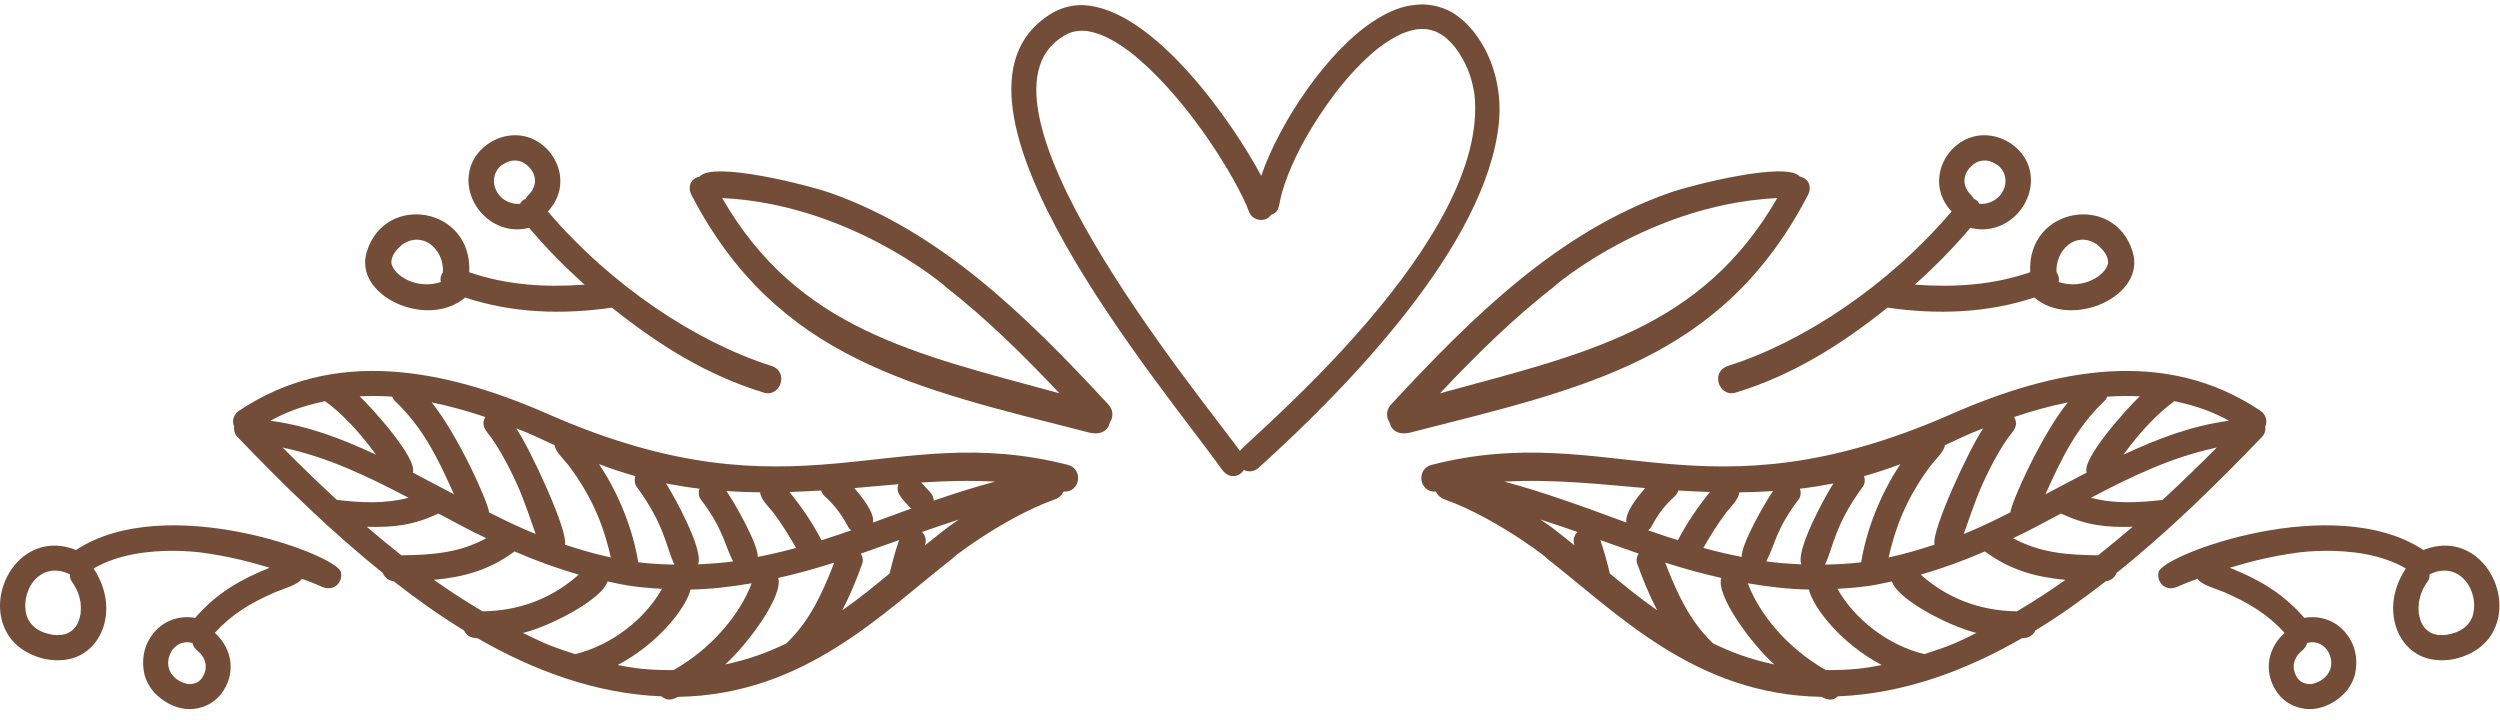
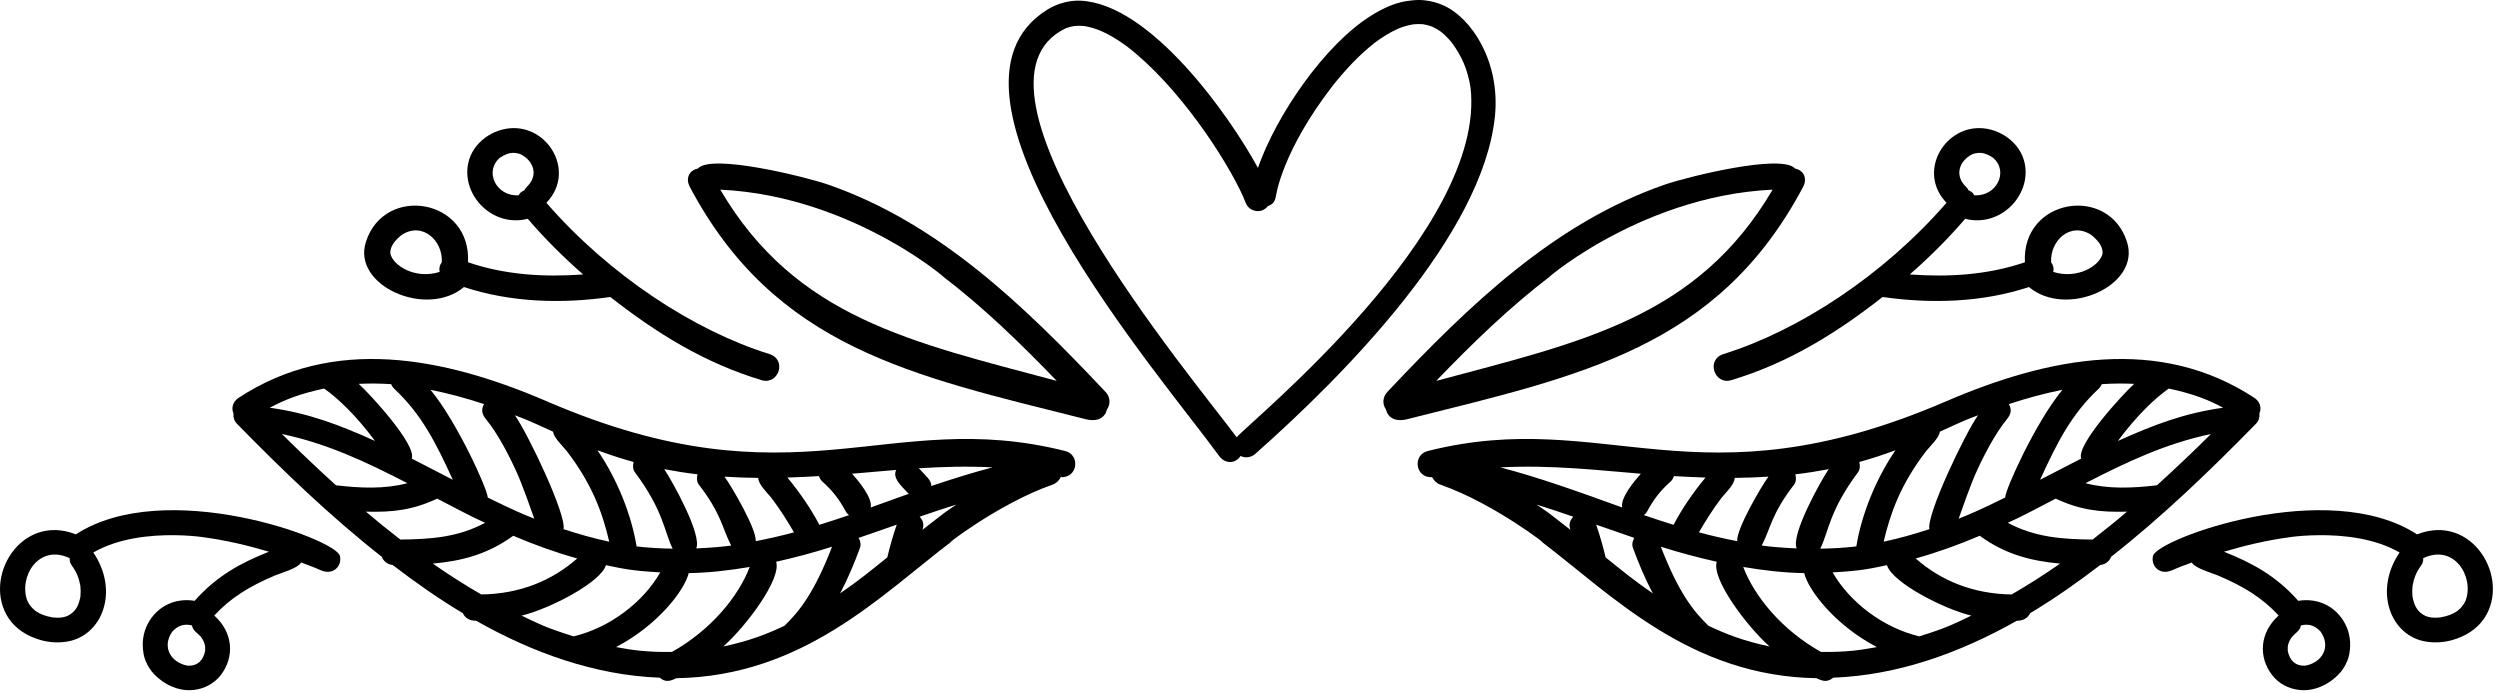
- <svg xmlns="http://www.w3.org/2000/svg" width="191" height="55" viewBox="0 0 191 55" fill="none">
-   <path d="M98.567 12.959C98.583 12.926 98.596 12.89 98.611 12.854C98.6 12.878 98.578 12.935 98.567 12.959Z" fill="#734D37" />
-   <path d="M94.727 34.443C91.571 30.09 72.462 7.002 81.651 2.538C82.134 2.363 82.451 2.318 83.041 2.368C83.891 2.512 84.858 2.862 86.334 3.967C90.269 7.04 93.925 12.724 95.234 15.696C95.413 16.107 95.458 16.442 95.844 16.668C96.074 16.804 96.361 16.846 96.615 16.772C96.815 16.719 96.986 16.579 97.123 16.412C97.621 16.235 97.682 15.932 97.763 15.502C97.763 15.502 98.245 12.102 102.049 7.074C103.013 5.831 104.077 4.656 105.306 3.672C105.882 3.236 106.49 2.847 107.15 2.551C107.517 2.408 107.886 2.296 108.273 2.235C108.519 2.212 108.762 2.21 109.006 2.228C109.246 2.268 109.477 2.331 109.701 2.415C109.943 2.528 110.171 2.666 110.39 2.823C110.675 3.063 110.935 3.33 111.173 3.62C111.985 4.72 112.427 5.78 112.645 7.182C113.878 18.234 95.886 33.11 94.727 34.443ZM110.551 0.751C110.089 0.547 109.635 0.423 109.135 0.366C108.986 0.347 108.838 0.339 108.691 0.339C108.367 0.339 108.043 0.378 107.713 0.428C106.775 0.579 105.875 1.027 105.078 1.527C101.481 3.784 97.764 9.324 96.356 13.435C94.184 9.356 88.126 0.627 82.757 0.392C81.873 0.358 80.974 0.62 80.226 1.091C70.043 7.519 89.054 29.814 93.37 35.887C93.857 36.574 94.655 36.499 95.03 35.904C95.397 36.092 95.841 36.027 96.155 35.74C103.087 29.49 113.566 18.655 114.51 9.428C114.939 5.179 112.742 1.738 110.551 0.751Z" fill="#734D37" />
-   <path d="M68.87 36.692C68.099 37.462 68.987 38.176 69.698 38.952C70.494 39.831 71.972 38.609 71.056 37.599C70.78 37.296 70.504 36.993 70.228 36.692C69.875 36.303 69.23 36.332 68.87 36.692C82.203 36.692 55.536 36.692 68.87 36.692Z" fill="#734D37" />
-   <path d="M55.174 15.132C65.731 15.632 73.459 22.952 72.126 21.82C75.323 24.294 78.188 27.134 80.943 30.048C69.828 27.016 60.948 25.144 55.174 15.132ZM84.688 30.914C78.351 24.064 71.848 17.708 63.428 14.736C61.762 14.147 54.462 12.29 53.452 13.49C52.716 13.638 52.54 14.336 52.819 14.878C59.364 27.486 69.894 29.64 83.022 33C84.062 33.304 84.615 32.935 84.787 32.31C84.79 32.299 84.787 32.29 84.79 32.28C85.086 31.86 85.047 31.299 84.688 30.914Z" fill="#734D37" />
-   <path d="M72.182 21.866C72.214 21.888 72.246 21.914 72.277 21.936C72.241 21.908 72.222 21.894 72.182 21.866Z" fill="#734D37" />
-   <path d="M70.663 41.666C70.786 41.297 70.744 40.967 70.443 40.642C71.376 40.312 72.316 39.998 73.259 39.695C72.272 40.388 72.834 39.939 70.663 41.666ZM64.351 46.624C64.943 45.483 65.438 44.285 65.871 43.079C65.967 42.812 65.91 42.529 65.767 42.296C66.743 41.956 67.718 41.612 68.691 41.263C68.404 42.102 68.167 42.951 67.967 43.815C66.634 44.906 65.843 45.575 64.351 46.624ZM55.407 50.764C57.202 49.136 59.866 45.489 59.454 44.156C60.899 43.827 62.326 43.438 63.734 42.983C62.374 46.583 61.218 48.043 60.087 49.15C58.752 49.795 57.43 50.324 55.407 50.764ZM47.19 50.811C50.398 49.108 52.452 46.353 52.754 45.043C54.358 45.011 55.8 44.837 57.426 44.563C56.567 46.867 54.444 49.502 51.464 51.192C49.515 51.212 48.423 51.047 47.19 50.811ZM39.955 48.358C42.148 47.812 46.028 45.755 46.414 44.422C47.675 44.683 48.259 44.853 50.578 44.986C49.251 47.334 46.703 49.303 43.936 49.976C41.662 49.244 41.288 49.002 39.955 48.358ZM33.154 44.3C35.348 44.096 37.334 43.596 39.312 42.128C40.908 42.824 42.543 43.424 44.215 43.899C42.287 45.627 39.822 46.668 36.863 46.706C35.594 45.956 34.356 45.156 33.154 44.3ZM21.595 34.192C25.067 34.934 28.038 36.367 31.208 38.027C29.454 38.499 27.61 38.415 25.735 38.191C24.324 36.889 22.947 35.555 21.595 34.192ZM29.962 30.304C30.01 30.431 30.082 30.547 30.184 30.645C32.299 32.657 33.391 34.883 34.686 37.761C33.64 37.206 32.591 36.654 31.539 36.108C31.93 35.033 28.336 31.072 27.478 30.279C28.306 30.24 29.135 30.247 29.962 30.304ZM37.362 39.147C37.354 38.515 35.028 33.273 32.975 30.741C34.366 31.027 35.732 31.405 37.078 31.859C36.83 32.303 36.923 32.65 37.228 33.04C38.144 34.16 39.122 36.096 39.718 37.498C39.647 37.344 40.002 38.104 40.924 40.795C40.151 40.484 39.319 40.133 37.362 39.147ZM20.666 32.142C21.834 31.504 22.971 31.051 24.83 30.647C25.888 31.401 27.303 32.773 28.726 34.735C26.014 33.486 23.631 32.559 20.666 32.142ZM30.663 42.424C29.77 41.714 28.886 40.993 28.024 40.248C30.08 40.306 31.606 40.128 33.49 39.232C36.851 41.024 36.25 40.671 37.156 41.117C35.102 42.244 33.008 42.401 30.663 42.424ZM42.367 34.011C42.422 34.487 43.043 35.059 43.428 35.541C45.387 38.147 46.167 40.406 46.668 42.59C45.482 42.335 44.315 41.996 43.163 41.612C43.41 40.51 40.47 34.228 39.442 32.73C40.324 33.084 40.011 32.912 42.367 34.011ZM48.763 42.959C48.378 40.547 47.314 37.766 45.766 35.459C46.676 35.803 47.599 36.112 48.538 36.376C48.458 36.63 48.479 36.968 48.63 37.171C50.832 40.172 50.878 41.803 51.524 43.136C50.595 43.117 49.694 43.071 48.763 42.959ZM53.435 37.336C53.351 37.593 53.374 37.931 53.524 38.132C55.298 40.469 55.316 41.556 56.01 42.891C55.496 42.967 54.528 43.064 53.331 43.115C53.794 42.066 51.511 37.892 50.882 36.934C51.728 37.097 52.579 37.236 53.435 37.336ZM62.762 41.273C62.083 39.958 61.247 38.733 60.315 37.588C61.123 37.563 61.93 37.524 62.736 37.475C62.784 37.628 62.856 37.773 62.98 37.888C63.788 38.631 64.271 39.26 64.787 40.232C64.848 40.348 64.938 40.44 65.035 40.517C64.282 40.784 63.523 41.032 62.762 41.273ZM57.888 42.55C57.962 41.628 56.087 38.347 55.498 37.517C56.358 37.572 57.219 37.608 58.079 37.616C58.103 38.136 58.712 38.704 59.078 39.159C59.727 40.022 60.287 40.929 60.82 41.861C59.852 42.128 58.874 42.355 57.888 42.55ZM76.031 36.795C73.124 37.568 70.235 38.617 66.699 39.922C66.843 39.166 65.771 37.868 65.27 37.289C68.451 37.026 72.131 36.586 76.031 36.795ZM81.602 35.52C67.947 32.02 61.008 40.031 41.919 31.656C33.95 28.157 25.522 26.511 18.258 31.384C17.859 31.654 17.688 32.142 17.887 32.588C17.855 32.868 17.931 33.159 18.138 33.379C21.65 37.032 25.284 40.602 29.244 43.768C29.374 44.117 29.694 44.37 30.075 44.408C31.83 45.771 33.514 46.984 35.451 48.168C35.622 48.531 35.936 48.751 36.48 48.761C40.794 51.247 45.552 53.008 50.536 53.199C50.983 53.584 51.343 53.468 51.806 53.239C61.53 53.078 67.476 46.766 72.928 42.545C72.003 43.203 76.386 39.648 80.6 38.15C80.9 38.045 81.128 37.827 81.252 37.559C82.563 37.632 82.766 35.828 81.602 35.52Z" fill="#734D37" />
-   <path d="M39.64 37.316C39.652 37.346 39.664 37.376 39.678 37.406C39.639 37.312 39.64 37.316 39.64 37.316Z" fill="#734D37" />
-   <path d="M30.776 18.655C32.391 17.602 33.943 19.147 33.84 20.798C33.666 21.036 33.624 21.274 33.676 21.548C31.83 22.148 30.102 21.072 29.899 20.111C29.869 19.507 30.312 19.043 30.776 18.655ZM38.286 12.648C38.928 12.214 39.346 12.187 39.867 12.363C40.903 12.888 41.263 14.044 40.349 14.92C40.269 14.996 40.21 15.088 40.164 15.184C39.877 15.304 39.828 15.416 39.73 15.571C38.025 15.69 37.062 13.718 38.286 12.648ZM35.538 22.728C39.142 23.935 43.02 24.047 46.75 23.504C50.297 26.335 53.98 28.662 58.355 29.996C59.63 30.382 60.319 28.387 58.918 27.95C53.182 26.13 46.681 21.82 41.854 16.155C44.053 13.831 42.141 10.331 39.356 10.331C37.8 10.331 36.202 11.438 35.864 13.071C35.344 15.579 37.74 18.108 40.425 17.404C41.73 18.955 43.154 20.396 44.667 21.746C41.662 21.97 38.698 21.783 35.85 20.798C36.105 15.815 29.431 14.712 28.03 19.208C26.941 22.611 32.663 25.194 35.538 22.728Z" fill="#734D37" />
-   <path d="M15.774 42.271C15.77 42.27 15.764 42.27 15.759 42.268C15.64 42.255 15.662 42.259 15.774 42.271Z" fill="#734D37" />
-   <path d="M14.35 52.26C13.06 51.996 12.394 50.796 13.19 49.618C13.604 49.146 14.076 48.964 14.706 49.123C14.779 49.546 15.091 49.667 15.393 50.016C15.598 50.318 15.654 50.459 15.714 50.762C15.72 50.878 15.72 50.992 15.714 51.107C15.565 51.858 15.126 52.31 14.35 52.26ZM5.151 48.391C4.826 48.507 4.606 48.554 4.034 48.499C3.397 48.38 3.087 48.239 2.73 48C2.418 47.739 2.281 47.571 2.097 47.207C1.401 45.328 2.975 42.722 5.34 43.882C5.326 44.068 5.366 44.256 5.479 44.415C5.882 44.984 6.046 45.416 6.157 46.038C6.186 46.319 6.187 46.596 6.16 46.878C6.023 47.59 5.801 48.067 5.151 48.391ZM5.809 42.019C1.586 40.327 -1.375 45.436 0.655 48.555C1.234 49.44 2.15 49.992 3.146 50.274C3.78 50.451 4.452 50.492 5.103 50.388C7.821 49.967 9.169 46.464 7.149 43.434C10.987 41.166 17.03 42.499 15.559 42.24C17.271 42.474 18.954 42.872 20.601 43.374C18.5 44.226 16.64 45.215 14.909 47.204C13.377 46.946 12.007 47.664 11.325 48.99C11.147 49.327 11.033 49.692 10.975 50.062C10.907 50.504 10.928 50.895 10.996 51.332C11.054 51.712 11.226 52.088 11.418 52.416C11.647 52.807 11.975 53.124 12.335 53.4C13.033 53.936 13.944 54.266 14.835 54.156C15.647 54.062 16.387 53.671 16.892 53.02C18 51.584 17.855 49.662 16.413 48.35C17.674 46.966 19.076 46.083 21.067 45.224C21.559 45.023 22.808 44.659 23.044 44.242C23.05 44.234 23.05 44.223 23.055 44.214C23.741 44.476 23.81 44.479 24.559 44.814C25.563 45.266 26.229 44.434 26.034 43.683C25.639 42.35 12.652 37.503 5.809 42.019Z" fill="#734D37" />
-   <path d="M110.014 30.048C112.767 27.134 115.634 24.294 118.831 21.82C117.497 22.952 125.225 15.632 135.783 15.132C130.009 25.144 121.129 27.016 110.014 30.048ZM106.167 32.28C106.17 32.29 106.166 32.299 106.169 32.31C106.342 32.935 106.895 33.304 107.934 33C121.063 29.64 131.593 27.486 138.138 14.878C138.417 14.336 138.241 13.638 137.505 13.49C136.494 12.29 129.195 14.147 127.53 14.736C119.107 17.708 112.605 24.064 106.267 30.914C105.91 31.299 105.871 31.86 106.167 32.28Z" fill="#734D37" />
-   <path d="M118.774 21.866C118.743 21.888 118.711 21.914 118.68 21.936C118.716 21.908 118.735 21.894 118.774 21.866Z" fill="#734D37" />
-   <path d="M117.698 39.695C118.64 39.998 119.58 40.312 120.514 40.642C120.212 40.967 120.17 41.297 120.294 41.666C118.123 39.939 118.684 40.388 117.698 39.695ZM122.99 43.815C122.79 42.951 122.551 42.102 122.266 41.263C123.239 41.612 124.214 41.956 125.19 42.296C125.046 42.529 124.988 42.812 125.086 43.079C125.519 44.285 126.014 45.483 126.606 46.624C125.114 45.575 124.323 44.906 122.99 43.815ZM130.87 49.15C129.74 48.043 128.583 46.583 127.222 42.983C128.631 43.438 130.056 43.827 131.503 44.156C131.091 45.489 133.756 49.136 135.548 50.764C133.527 50.324 132.203 49.795 130.87 49.15ZM139.492 51.192C136.512 49.502 134.39 46.867 133.532 44.563C135.156 44.837 136.598 45.011 138.203 45.043C138.503 46.353 140.558 49.108 143.767 50.811C142.535 51.047 141.44 51.212 139.492 51.192ZM147.02 49.976C144.254 49.303 141.706 47.334 140.378 44.986C142.699 44.853 143.282 44.683 144.543 44.422C144.928 45.755 148.808 47.812 151 48.358C149.667 49.002 149.295 49.244 147.02 49.976ZM154.094 46.706C151.135 46.668 148.67 45.627 146.742 43.899C148.415 43.424 150.048 42.824 151.646 42.128C153.623 43.596 155.607 44.096 157.803 44.3C156.6 45.156 155.363 45.956 154.094 46.706ZM165.222 38.191C163.347 38.415 161.503 38.499 159.748 38.027C162.919 36.367 165.89 34.934 169.362 34.192C168.01 35.555 166.632 36.889 165.222 38.191ZM163.479 30.279C162.62 31.072 159.027 35.033 159.418 36.108C158.366 36.654 157.316 37.206 156.271 37.761C157.566 34.883 158.656 32.657 160.771 30.645C160.874 30.547 160.947 30.431 160.995 30.304C161.822 30.247 162.65 30.24 163.479 30.279ZM150.032 40.795C150.956 38.104 151.311 37.344 151.239 37.498C151.834 36.096 152.814 34.16 153.728 33.04C154.035 32.65 154.127 32.303 153.879 31.859C155.223 31.405 156.591 31.027 157.982 30.741C155.928 33.273 153.603 38.515 153.595 39.147C151.638 40.133 150.806 40.484 150.032 40.795ZM162.231 34.735C163.654 32.773 165.068 31.401 166.127 30.647C167.986 31.051 169.123 31.504 170.291 32.142C167.326 32.559 164.943 33.486 162.231 34.735ZM153.8 41.117C154.707 40.671 154.104 41.024 157.467 39.232C159.351 40.128 160.876 40.306 162.932 40.248C162.071 40.993 161.187 41.714 160.294 42.424C157.948 42.401 155.855 42.244 153.8 41.117ZM151.515 32.73C150.486 34.228 147.547 40.51 147.794 41.612C146.642 41.996 145.475 42.335 144.288 42.59C144.79 40.406 145.57 38.147 147.528 35.541C147.915 35.059 148.535 34.487 148.591 34.011C150.944 32.912 150.632 33.084 151.515 32.73ZM139.432 43.136C140.079 41.803 140.124 40.172 142.327 37.171C142.479 36.968 142.499 36.63 142.419 36.376C143.358 36.112 144.28 35.803 145.191 35.459C143.644 37.766 142.579 40.547 142.194 42.959C141.263 43.071 140.362 43.117 139.432 43.136ZM140.075 36.934C139.446 37.892 137.162 42.066 137.626 43.115C136.428 43.064 135.46 42.967 134.946 42.891C135.64 41.556 135.659 40.469 137.432 38.132C137.583 37.931 137.606 37.593 137.522 37.336C138.378 37.236 139.23 37.097 140.075 36.934ZM125.922 40.517C126.019 40.44 126.107 40.348 126.17 40.232C126.686 39.26 127.168 38.631 127.978 37.888C128.1 37.773 128.174 37.628 128.22 37.475C129.027 37.524 129.834 37.563 130.642 37.588C129.71 38.733 128.874 39.958 128.195 41.273C127.434 41.032 126.675 40.784 125.922 40.517ZM130.136 41.861C130.668 40.929 131.23 40.022 131.878 39.159C132.244 38.704 132.854 38.136 132.878 37.616C133.738 37.608 134.599 37.572 135.46 37.517C134.87 38.347 132.995 41.628 133.068 42.55C132.083 42.355 131.104 42.128 130.136 41.861ZM125.687 37.289C125.186 37.868 124.112 39.166 124.258 39.922C120.722 38.617 117.831 37.568 114.924 36.795C118.826 36.586 122.507 37.026 125.687 37.289ZM109.703 37.559C109.827 37.827 110.056 38.045 110.356 38.15C114.571 39.648 118.954 43.203 118.028 42.545C123.48 46.766 129.427 53.078 139.15 53.239C139.614 53.468 139.974 53.584 140.42 53.199C145.404 53.008 150.163 51.247 154.476 48.761C155.02 48.751 155.335 48.531 155.506 48.168C157.443 46.984 159.127 45.771 160.882 44.408C161.263 44.37 161.583 44.117 161.711 43.768C165.672 40.602 169.307 37.032 172.819 33.379C173.026 33.159 173.102 32.868 173.07 32.588C173.267 32.142 173.098 31.654 172.7 31.384C165.435 26.511 157.007 28.157 149.038 31.656C129.948 40.031 123.01 32.02 109.356 35.52C108.191 35.828 108.394 37.632 109.703 37.559Z" fill="#734D37" />
-   <path d="M151.316 37.316C151.306 37.346 151.292 37.376 151.279 37.406C151.316 37.312 151.316 37.316 151.316 37.316Z" fill="#734D37" />
-   <path d="M161.058 20.111C160.855 21.072 159.127 22.148 157.28 21.548C157.332 21.274 157.291 21.036 157.118 20.798C157.015 19.147 158.566 17.602 160.18 18.655C160.646 19.043 161.089 19.507 161.058 20.111ZM151.226 15.571C151.129 15.416 151.081 15.304 150.793 15.184C150.747 15.088 150.689 14.996 150.607 14.92C149.694 14.044 150.053 12.888 151.091 12.363C151.61 12.187 152.029 12.214 152.671 12.648C153.895 13.718 152.931 15.69 151.226 15.571ZM162.926 19.208C161.526 14.712 154.853 15.815 155.107 20.798C152.258 21.783 149.295 21.97 146.29 21.746C147.803 20.396 149.226 18.955 150.534 17.404C153.217 18.108 155.613 15.579 155.091 13.071C154.757 11.438 153.155 10.331 151.601 10.331C148.815 10.331 146.905 13.831 149.102 16.155C144.277 21.82 137.774 26.13 132.038 27.95C130.638 28.387 131.327 30.382 132.601 29.996C136.978 28.662 140.659 26.335 144.206 23.504C147.937 24.047 151.815 23.935 155.419 22.728C158.294 25.194 164.017 22.611 162.926 19.208Z" fill="#734D37" />
-   <path d="M175.183 42.271C175.187 42.27 175.192 42.27 175.198 42.268C175.316 42.255 175.295 42.259 175.183 42.271Z" fill="#734D37" />
-   <path d="M175.243 51.107C175.236 50.992 175.236 50.878 175.243 50.762C175.304 50.459 175.359 50.318 175.564 50.016C175.866 49.667 176.178 49.546 176.251 49.123C176.879 48.964 177.352 49.146 177.767 49.618C178.563 50.796 177.896 51.996 176.607 52.26C175.831 52.31 175.391 51.858 175.243 51.107ZM184.796 46.878C184.768 46.596 184.77 46.319 184.8 46.038C184.911 45.416 185.075 44.984 185.479 44.415C185.591 44.256 185.632 44.068 185.616 43.882C187.982 42.722 189.556 45.328 188.86 47.207C188.676 47.571 188.539 47.739 188.226 48C187.87 48.239 187.56 48.38 186.924 48.499C186.351 48.554 186.131 48.507 185.806 48.391C185.155 48.067 184.932 47.59 184.796 46.878ZM164.924 43.683C164.728 44.434 165.394 45.266 166.398 44.814C167.147 44.479 167.215 44.476 167.902 44.214C167.907 44.223 167.907 44.234 167.912 44.242C168.148 44.659 169.398 45.023 169.89 45.224C171.879 46.083 173.283 46.966 174.544 48.35C173.1 49.662 172.956 51.584 174.064 53.02C174.57 53.671 175.31 54.062 176.122 54.156C177.012 54.266 177.924 53.936 178.622 53.4C178.98 53.124 179.31 52.807 179.538 52.416C179.731 52.088 179.903 51.712 179.96 51.332C180.028 50.895 180.048 50.504 179.98 50.062C179.924 49.692 179.81 49.327 179.632 48.99C178.95 47.664 177.58 46.946 176.047 47.204C174.316 45.215 172.456 44.226 170.356 43.374C172.003 42.872 173.686 42.474 175.398 42.24C173.926 42.499 179.971 41.166 183.808 43.434C181.788 46.464 183.136 49.967 185.854 50.388C186.504 50.492 187.176 50.451 187.812 50.274C188.807 49.992 189.723 49.44 190.302 48.555C192.331 45.436 189.371 40.327 185.148 42.019C178.304 37.503 165.318 42.35 164.924 43.683Z" fill="#734D37" />
+ <svg xmlns="http://www.w3.org/2000/svg" width="195" height="54" viewBox="0 0 195 54" fill="none">
+   <path d="M100.369 12.62C100.385 12.587 100.398 12.551 100.413 12.515C100.402 12.539 100.379 12.596 100.369 12.62Z" fill="black" />
+   <path d="M96.459 34.104C93.245 29.75 73.786 6.662 83.144 2.198C83.635 2.024 83.958 1.978 84.558 2.029C85.425 2.173 86.409 2.522 87.912 3.628C91.919 6.701 95.641 12.385 96.975 15.357C97.157 15.768 97.203 16.102 97.596 16.329C97.83 16.465 98.122 16.506 98.381 16.433C98.585 16.38 98.759 16.24 98.898 16.073C99.405 15.896 99.467 15.593 99.55 15.162C99.55 15.162 100.04 11.762 103.914 6.734C104.895 5.492 105.979 4.317 107.231 3.333C107.817 2.897 108.436 2.508 109.108 2.212C109.482 2.069 109.858 1.957 110.252 1.896C110.503 1.873 110.75 1.87 110.998 1.889C111.243 1.929 111.478 1.992 111.706 2.076C111.953 2.189 112.185 2.326 112.408 2.484C112.698 2.724 112.963 2.99 113.205 3.281C114.031 4.381 114.482 5.441 114.703 6.842C115.959 17.894 97.639 32.77 96.459 34.104ZM112.572 0.412C112.101 0.208 111.639 0.084 111.13 0.026C110.978 0.008 110.827 -0 110.678 -0C110.348 -0 110.018 0.038 109.681 0.089C108.727 0.24 107.81 0.688 106.999 1.188C103.335 3.445 99.552 8.985 98.118 13.096C95.906 9.017 89.737 0.288 84.269 0.053C83.369 0.018 82.454 0.281 81.692 0.752C71.324 7.18 90.682 29.474 95.077 35.548C95.572 36.234 96.385 36.16 96.767 35.565C97.14 35.753 97.592 35.688 97.913 35.401C104.971 29.15 115.642 18.316 116.603 9.089C117.04 4.84 114.803 1.398 112.572 0.412Z" fill="black" />
+   <path d="M70.129 36.353C69.344 37.123 70.248 37.837 70.972 38.613C71.782 39.492 73.288 38.271 72.355 37.26C72.074 36.957 71.793 36.655 71.512 36.353C71.153 35.964 70.495 35.993 70.129 36.353C83.706 36.353 56.552 36.353 70.129 36.353Z" fill="black" />
+   <path d="M56.182 14.793C66.933 15.293 74.802 22.613 73.444 21.481C76.7 23.954 79.618 26.794 82.423 29.709C71.105 26.677 62.063 24.805 56.182 14.793ZM86.237 30.575C79.783 23.725 73.162 17.369 64.588 14.397C62.891 13.808 55.457 11.95 54.43 13.15C53.68 13.299 53.501 13.997 53.785 14.539C60.45 27.146 71.171 29.301 84.539 32.661C85.598 32.965 86.162 32.596 86.337 31.971C86.34 31.96 86.337 31.951 86.34 31.941C86.641 31.521 86.602 30.96 86.237 30.575Z" fill="black" />
+   <path d="M73.501 21.527C73.534 21.55 73.567 21.575 73.598 21.598C73.561 21.57 73.542 21.555 73.501 21.527Z" fill="black" />
+   <path d="M71.955 41.327C72.079 40.959 72.037 40.628 71.731 40.303C72.681 39.973 73.638 39.659 74.598 39.356C73.593 40.049 74.165 39.6 71.955 41.327ZM65.527 46.285C66.13 45.144 66.634 43.947 67.075 42.74C67.173 42.473 67.114 42.191 66.969 41.957C67.963 41.617 68.956 41.273 69.947 40.924C69.655 41.763 69.413 42.612 69.209 43.476C67.852 44.567 67.046 45.236 65.527 46.285ZM56.42 50.425C58.247 48.797 60.96 45.151 60.54 43.817C62.012 43.488 63.465 43.099 64.899 42.644C63.514 46.244 62.337 47.704 61.185 48.811C59.826 49.456 58.479 49.985 56.42 50.425ZM48.052 50.472C51.319 48.769 53.411 46.015 53.718 44.704C55.351 44.672 56.82 44.499 58.475 44.224C57.601 46.528 55.44 49.163 52.405 50.853C50.42 50.873 49.308 50.708 48.052 50.472ZM40.685 48.019C42.919 47.473 46.87 45.416 47.262 44.083C48.547 44.344 49.141 44.515 51.502 44.647C50.151 46.995 47.557 48.964 44.739 49.637C42.423 48.905 42.043 48.663 40.685 48.019ZM33.76 43.961C35.995 43.757 38.016 43.257 40.031 41.789C41.656 42.485 43.321 43.085 45.023 43.56C43.06 45.288 40.55 46.329 37.537 46.367C36.244 45.617 34.984 44.817 33.76 43.961ZM21.99 33.853C25.525 34.595 28.55 36.028 31.779 37.688C29.992 38.16 28.114 38.076 26.206 37.852C24.769 36.551 23.366 35.216 21.99 33.853ZM30.509 29.965C30.558 30.092 30.632 30.208 30.736 30.307C32.889 32.319 34.001 34.544 35.32 37.423C34.255 36.867 33.187 36.315 32.116 35.769C32.513 34.695 28.854 30.733 27.98 29.94C28.823 29.901 29.668 29.908 30.509 29.965ZM38.045 38.808C38.036 38.176 35.669 32.935 33.578 30.403C34.994 30.688 36.386 31.067 37.755 31.52C37.503 31.964 37.598 32.311 37.909 32.701C38.842 33.821 39.837 35.757 40.444 37.159C40.372 37.005 40.733 37.765 41.672 40.456C40.885 40.145 40.038 39.795 38.045 38.808ZM21.044 31.803C22.233 31.165 23.391 30.712 25.284 30.308C26.362 31.063 27.802 32.435 29.251 34.396C26.489 33.147 24.063 32.22 21.044 31.803ZM31.224 42.085C30.314 41.375 29.414 40.655 28.537 39.909C30.63 39.967 32.183 39.789 34.102 38.893C37.525 40.685 36.912 40.332 37.836 40.779C35.743 41.905 33.612 42.063 31.224 42.085ZM43.142 33.672C43.197 34.148 43.83 34.72 44.222 35.203C46.217 37.808 47.011 40.067 47.521 42.251C46.313 41.996 45.125 41.657 43.952 41.273C44.203 40.171 41.209 33.889 40.163 32.391C41.062 32.745 40.742 32.573 43.142 33.672ZM49.654 42.62C49.262 40.208 48.178 37.427 46.602 35.12C47.53 35.464 48.469 35.773 49.425 36.037C49.343 36.291 49.365 36.629 49.519 36.832C51.761 39.833 51.808 41.464 52.466 42.797C51.52 42.779 50.602 42.732 49.654 42.62ZM54.412 36.997C54.326 37.255 54.349 37.592 54.503 37.793C56.309 40.131 56.328 41.217 57.033 42.552C56.511 42.628 55.525 42.725 54.306 42.776C54.777 41.727 52.453 37.553 51.812 36.595C52.674 36.759 53.54 36.897 54.412 36.997ZM63.909 40.935C63.218 39.619 62.367 38.395 61.417 37.249C62.24 37.224 63.062 37.185 63.883 37.136C63.932 37.289 64.005 37.435 64.132 37.549C64.954 38.292 65.446 38.921 65.971 39.893C66.034 40.009 66.125 40.101 66.224 40.179C65.457 40.445 64.684 40.693 63.909 40.935ZM58.947 42.211C59.021 41.289 57.112 38.008 56.512 37.179C57.388 37.233 58.265 37.269 59.141 37.277C59.165 37.797 59.785 38.365 60.157 38.82C60.819 39.683 61.389 40.591 61.932 41.523C60.946 41.789 59.95 42.016 58.947 42.211ZM77.421 36.456C74.461 37.229 71.519 38.279 67.918 39.583C68.065 38.827 66.973 37.529 66.463 36.951C69.702 36.687 73.45 36.247 77.421 36.456ZM83.093 35.181C69.189 31.681 62.123 39.692 42.685 31.317C34.57 27.819 25.988 26.172 18.591 31.045C18.186 31.315 18.012 31.803 18.214 32.249C18.181 32.529 18.259 32.82 18.469 33.04C22.046 36.693 25.747 40.263 29.779 43.429C29.911 43.779 30.236 44.031 30.625 44.069C32.411 45.432 34.126 46.645 36.099 47.829C36.273 48.192 36.593 48.412 37.147 48.423C41.539 50.908 46.385 52.669 51.46 52.86C51.915 53.245 52.282 53.129 52.753 52.9C62.654 52.739 68.71 46.427 74.261 42.207C73.319 42.864 77.782 39.309 82.074 37.811C82.379 37.707 82.611 37.488 82.737 37.22C84.072 37.293 84.278 35.489 83.093 35.181Z" fill="black" />
+   <path d="M40.365 36.977C40.377 37.006 40.389 37.037 40.403 37.066C40.364 36.973 40.365 36.977 40.365 36.977Z" fill="black" />
+   <path d="M31.339 18.316C32.983 17.262 34.564 18.808 34.459 20.458C34.281 20.697 34.239 20.934 34.292 21.209C32.412 21.809 30.652 20.733 30.446 19.772C30.415 19.168 30.867 18.704 31.339 18.316ZM38.986 12.309C39.64 11.874 40.065 11.848 40.596 12.024C41.651 12.549 42.018 13.705 41.086 14.581C41.005 14.657 40.945 14.749 40.899 14.845C40.605 14.965 40.557 15.077 40.456 15.232C38.72 15.35 37.739 13.378 38.986 12.309ZM36.188 22.389C39.857 23.596 43.807 23.708 47.605 23.165C51.216 25.996 54.967 28.322 59.422 29.657C60.72 30.042 61.422 28.048 59.995 27.61C54.154 25.79 47.534 21.481 42.619 15.816C44.858 13.492 42.911 9.992 40.076 9.992C38.492 9.992 36.864 11.098 36.52 12.732C35.991 15.24 38.431 17.769 41.164 17.065C42.493 18.616 43.943 20.057 45.484 21.406C42.423 21.63 39.405 21.444 36.505 20.458C36.765 15.476 29.969 14.373 28.542 18.869C27.433 22.272 33.26 24.854 36.188 22.389Z" fill="black" />
+   <path d="M16.062 41.932C16.058 41.93 16.053 41.93 16.047 41.929C15.927 41.916 15.948 41.92 16.062 41.932Z" fill="black" />
+   <path d="M14.612 51.921C13.299 51.657 12.62 50.457 13.431 49.278C13.853 48.806 14.334 48.625 14.975 48.784C15.049 49.206 15.367 49.328 15.674 49.677C15.883 49.978 15.94 50.12 16.001 50.422C16.008 50.538 16.008 50.653 16.001 50.768C15.849 51.518 15.402 51.97 14.612 51.921ZM5.245 48.052C4.914 48.168 4.69 48.214 4.108 48.16C3.459 48.041 3.144 47.9 2.78 47.661C2.462 47.4 2.322 47.232 2.135 46.868C1.426 44.989 3.03 42.382 5.438 43.542C5.423 43.729 5.464 43.917 5.579 44.076C5.989 44.645 6.156 45.077 6.269 45.698C6.299 45.98 6.3 46.257 6.273 46.538C6.133 47.25 5.907 47.728 5.245 48.052ZM5.915 41.68C1.615 39.988 -1.401 45.097 0.667 48.216C1.256 49.101 2.189 49.653 3.203 49.934C3.85 50.112 4.534 50.153 5.196 50.049C7.963 49.628 9.336 46.125 7.279 43.094C11.188 40.826 17.341 42.16 15.844 41.901C17.587 42.134 19.3 42.533 20.977 43.034C18.839 43.886 16.945 44.876 15.181 46.865C13.621 46.606 12.227 47.325 11.531 48.65C11.351 48.988 11.234 49.353 11.176 49.722C11.107 50.165 11.128 50.556 11.197 50.993C11.256 51.373 11.431 51.749 11.627 52.077C11.86 52.468 12.194 52.785 12.561 53.061C13.271 53.597 14.199 53.926 15.106 53.817C15.933 53.722 16.687 53.332 17.201 52.681C18.329 51.245 18.181 49.322 16.712 48.01C17.997 46.626 19.425 45.744 21.452 44.885C21.953 44.684 23.225 44.32 23.466 43.902C23.471 43.894 23.471 43.884 23.477 43.874C24.174 44.137 24.245 44.14 25.008 44.474C26.03 44.926 26.708 44.094 26.51 43.344C26.108 42.01 12.884 37.164 5.915 41.68Z" fill="black" />
+   <path d="M112.025 29.709C114.828 26.794 117.747 23.954 121.003 21.481C119.644 22.613 127.513 15.293 138.265 14.793C132.385 24.805 123.342 26.677 112.025 29.709ZM108.108 31.941C108.11 31.951 108.106 31.96 108.109 31.971C108.285 32.596 108.849 32.965 109.907 32.661C123.276 29.301 133.998 27.146 140.663 14.539C140.946 13.997 140.767 13.299 140.018 13.15C138.989 11.95 131.556 13.808 129.861 14.397C121.284 17.369 114.663 23.725 108.209 30.575C107.846 30.96 107.806 31.521 108.108 31.941Z" fill="black" />
+   <path d="M120.945 21.527C120.913 21.55 120.881 21.575 120.85 21.598C120.886 21.57 120.905 21.555 120.945 21.527Z" fill="black" />
+   <path d="M119.849 39.356C120.809 39.659 121.766 39.973 122.716 40.303C122.41 40.628 122.366 40.959 122.492 41.327C120.282 39.6 120.854 40.049 119.849 39.356ZM125.238 43.476C125.034 42.612 124.791 41.763 124.501 40.924C125.492 41.273 126.484 41.617 127.478 41.957C127.331 42.191 127.273 42.473 127.372 42.74C127.813 43.947 128.317 45.144 128.92 46.285C127.401 45.236 126.595 44.567 125.238 43.476ZM133.262 48.811C132.112 47.704 130.933 46.244 129.547 42.644C130.982 43.099 132.434 43.488 133.907 43.817C133.487 45.151 136.201 48.797 138.026 50.425C135.968 49.985 134.619 49.456 133.262 48.811ZM142.042 50.853C139.008 49.163 136.846 46.528 135.973 44.224C137.627 44.499 139.094 44.672 140.729 44.704C141.035 46.015 143.127 48.769 146.395 50.472C145.14 50.708 144.026 50.873 142.042 50.853ZM149.708 49.637C146.89 48.964 144.296 46.995 142.944 44.647C145.307 44.515 145.901 44.344 147.185 44.083C147.577 45.416 151.528 47.473 153.76 48.019C152.403 48.663 152.024 48.905 149.708 49.637ZM156.91 46.367C153.897 46.329 151.387 45.288 149.424 43.56C151.128 43.085 152.791 42.485 154.417 41.789C156.431 43.257 158.451 43.757 160.687 43.961C159.463 44.817 158.203 45.617 156.91 46.367ZM168.242 37.852C166.333 38.076 164.455 38.16 162.668 37.688C165.897 36.028 168.922 34.595 172.457 33.853C171.081 35.216 169.678 36.551 168.242 37.852ZM166.467 29.94C165.593 30.733 161.934 34.695 162.332 35.769C161.26 36.315 160.192 36.867 159.127 37.423C160.446 34.544 161.556 32.319 163.71 30.307C163.814 30.208 163.889 30.092 163.938 29.965C164.779 29.908 165.623 29.901 166.467 29.94ZM152.775 40.456C153.716 37.765 154.077 37.005 154.003 37.159C154.609 35.757 155.607 33.821 156.538 32.701C156.851 32.311 156.944 31.964 156.692 31.52C158.06 31.067 159.453 30.688 160.869 30.403C158.778 32.935 156.411 38.176 156.402 38.808C154.409 39.795 153.562 40.145 152.775 40.456ZM165.196 34.396C166.645 32.435 168.085 31.063 169.164 30.308C171.056 30.712 172.214 31.165 173.404 31.803C170.384 32.22 167.958 33.147 165.196 34.396ZM156.612 40.779C157.535 40.332 156.921 40.685 160.345 38.893C162.264 39.789 163.817 39.967 165.91 39.909C165.033 40.655 164.133 41.375 163.224 42.085C160.835 42.063 158.704 41.905 156.612 40.779ZM154.284 32.391C153.236 33.889 150.244 40.171 150.495 41.273C149.322 41.657 148.134 41.996 146.926 42.251C147.436 40.067 148.23 37.808 150.225 35.203C150.619 34.72 151.25 34.148 151.307 33.672C153.703 32.573 153.386 32.745 154.284 32.391ZM141.981 42.797C142.639 41.464 142.686 39.833 144.929 36.832C145.083 36.629 145.104 36.291 145.022 36.037C145.978 35.773 146.918 35.464 147.845 35.12C146.27 37.427 145.185 40.208 144.793 42.62C143.845 42.732 142.927 42.779 141.981 42.797ZM142.635 36.595C141.995 37.553 139.669 41.727 140.141 42.776C138.922 42.725 137.936 42.628 137.412 42.552C138.12 41.217 138.139 40.131 139.944 37.793C140.098 37.592 140.121 37.255 140.035 36.997C140.907 36.897 141.775 36.759 142.635 36.595ZM128.223 40.179C128.322 40.101 128.412 40.009 128.476 39.893C129.001 38.921 129.493 38.292 130.317 37.549C130.442 37.435 130.516 37.289 130.564 37.136C131.385 37.185 132.207 37.224 133.03 37.249C132.081 38.395 131.229 39.619 130.538 40.935C129.763 40.693 128.99 40.445 128.223 40.179ZM132.515 41.523C133.057 40.591 133.628 39.683 134.288 38.82C134.662 38.365 135.282 37.797 135.306 37.277C136.182 37.269 137.059 37.233 137.936 37.179C137.335 38.008 135.426 41.289 135.501 42.211C134.497 42.016 133.501 41.789 132.515 41.523ZM127.984 36.951C127.474 37.529 126.381 38.827 126.529 39.583C122.928 38.279 119.985 37.229 117.025 36.456C120.998 36.247 124.746 36.687 127.984 36.951ZM111.708 37.22C111.835 37.488 112.068 37.707 112.374 37.811C116.665 39.309 121.128 42.864 120.186 42.207C125.737 46.427 131.793 52.739 141.693 52.9C142.166 53.129 142.532 53.245 142.987 52.86C148.062 52.669 152.908 50.908 157.3 48.423C157.854 48.412 158.174 48.192 158.348 47.829C160.321 46.645 162.036 45.432 163.822 44.069C164.211 44.031 164.536 43.779 164.667 43.429C168.701 40.263 172.402 36.693 175.978 33.04C176.188 32.82 176.266 32.529 176.233 32.249C176.434 31.803 176.262 31.315 175.857 31.045C168.459 26.172 159.877 27.819 151.762 31.317C132.324 39.692 125.258 31.681 111.355 35.181C110.169 35.489 110.375 37.293 111.708 37.22Z" fill="black" />
+   <path d="M154.081 36.977C154.071 37.006 154.057 37.037 154.044 37.066C154.081 36.973 154.081 36.977 154.081 36.977Z" fill="black" />
+   <path d="M164.002 19.772C163.795 20.733 162.036 21.809 160.155 21.209C160.208 20.934 160.166 20.697 159.99 20.458C159.885 18.808 161.464 17.262 163.108 18.316C163.582 18.704 164.033 19.168 164.002 19.772ZM153.99 15.232C153.891 15.077 153.842 14.965 153.549 14.845C153.502 14.749 153.443 14.657 153.36 14.581C152.43 13.705 152.795 12.549 153.853 12.024C154.381 11.848 154.807 11.874 155.462 12.309C156.708 13.378 155.726 15.35 153.99 15.232ZM165.904 18.869C164.478 14.373 157.683 15.476 157.942 20.458C155.041 21.444 152.024 21.63 148.964 21.406C150.505 20.057 151.953 18.616 153.285 17.065C156.017 17.769 158.457 15.24 157.926 12.732C157.585 11.098 155.954 9.992 154.371 9.992C151.535 9.992 149.59 13.492 151.827 15.816C146.914 21.481 140.292 25.79 134.451 27.61C133.026 28.048 133.728 30.042 135.024 29.657C139.481 28.322 143.23 25.996 146.842 23.165C150.64 23.708 154.59 23.596 158.26 22.389C161.187 24.854 167.014 22.272 165.904 18.869Z" fill="black" />
+   <path d="M178.385 41.932C178.389 41.93 178.394 41.93 178.4 41.929C178.521 41.916 178.499 41.92 178.385 41.932Z" fill="black" />
+   <path d="M178.446 50.768C178.439 50.653 178.439 50.538 178.446 50.422C178.508 50.12 178.564 49.978 178.773 49.677C179.08 49.328 179.398 49.206 179.472 48.784C180.112 48.625 180.594 48.806 181.016 49.278C181.827 50.457 181.148 51.657 179.835 51.921C179.045 51.97 178.597 51.518 178.446 50.768ZM188.174 46.538C188.145 46.257 188.147 45.98 188.178 45.698C188.291 45.077 188.458 44.645 188.869 44.076C188.983 43.917 189.025 43.729 189.009 43.542C191.417 42.382 193.021 44.989 192.312 46.868C192.125 47.232 191.985 47.4 191.666 47.661C191.303 47.9 190.988 48.041 190.341 48.16C189.757 48.214 189.533 48.168 189.202 48.052C188.539 47.728 188.312 47.25 188.174 46.538ZM167.939 43.344C167.739 44.094 168.417 44.926 169.439 44.474C170.202 44.14 170.271 44.137 170.97 43.874C170.976 43.884 170.976 43.894 170.981 43.902C171.222 44.32 172.494 44.684 172.995 44.885C175.02 45.744 176.45 46.626 177.735 48.01C176.264 49.322 176.118 51.245 177.246 52.681C177.76 53.332 178.514 53.722 179.341 53.817C180.248 53.926 181.176 53.597 181.886 53.061C182.252 52.785 182.587 52.468 182.819 52.077C183.016 51.749 183.191 51.373 183.25 50.993C183.319 50.556 183.339 50.165 183.27 49.722C183.213 49.353 183.096 48.988 182.916 48.65C182.22 47.325 180.826 46.606 179.265 46.865C177.502 44.876 175.608 43.886 173.47 43.034C175.147 42.533 176.86 42.134 178.603 41.901C177.105 42.16 183.26 40.826 187.168 43.094C185.111 46.125 186.484 49.628 189.251 50.049C189.913 50.153 190.597 50.112 191.245 49.934C192.258 49.653 193.191 49.101 193.78 48.216C195.846 45.097 192.832 39.988 188.532 41.68C181.563 37.164 168.339 42.01 167.939 43.344Z" fill="black" />
</svg>
